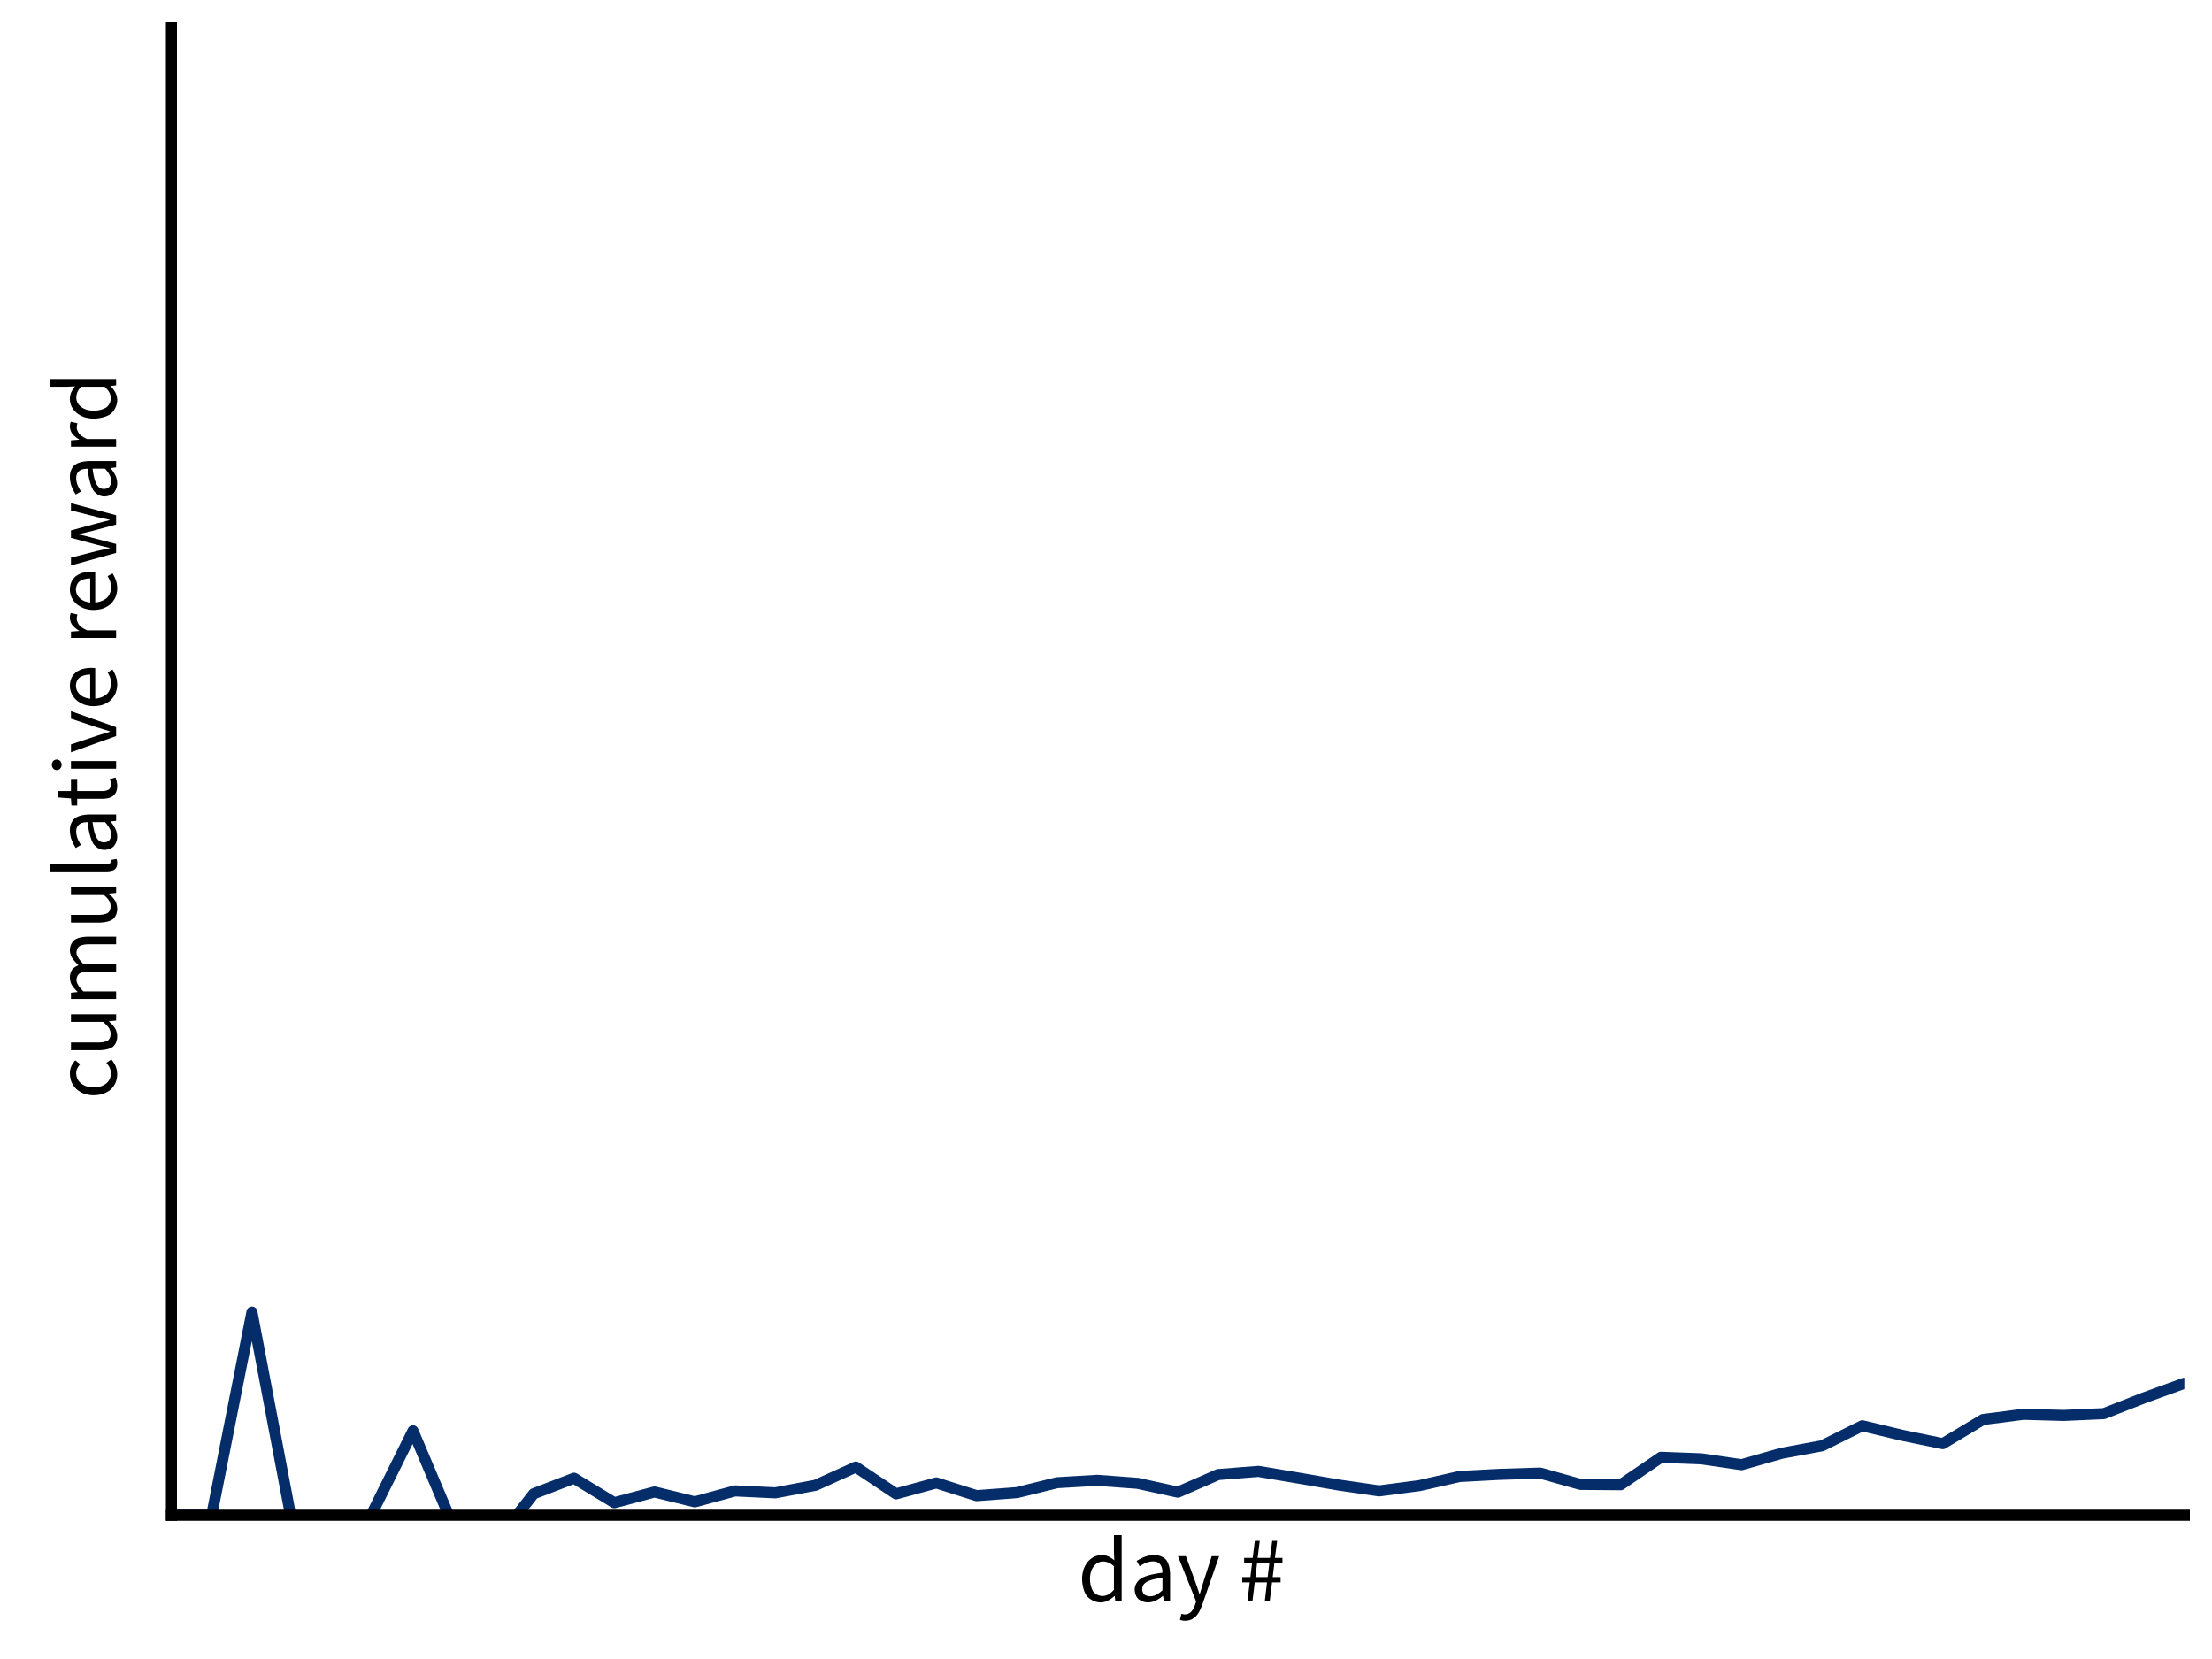
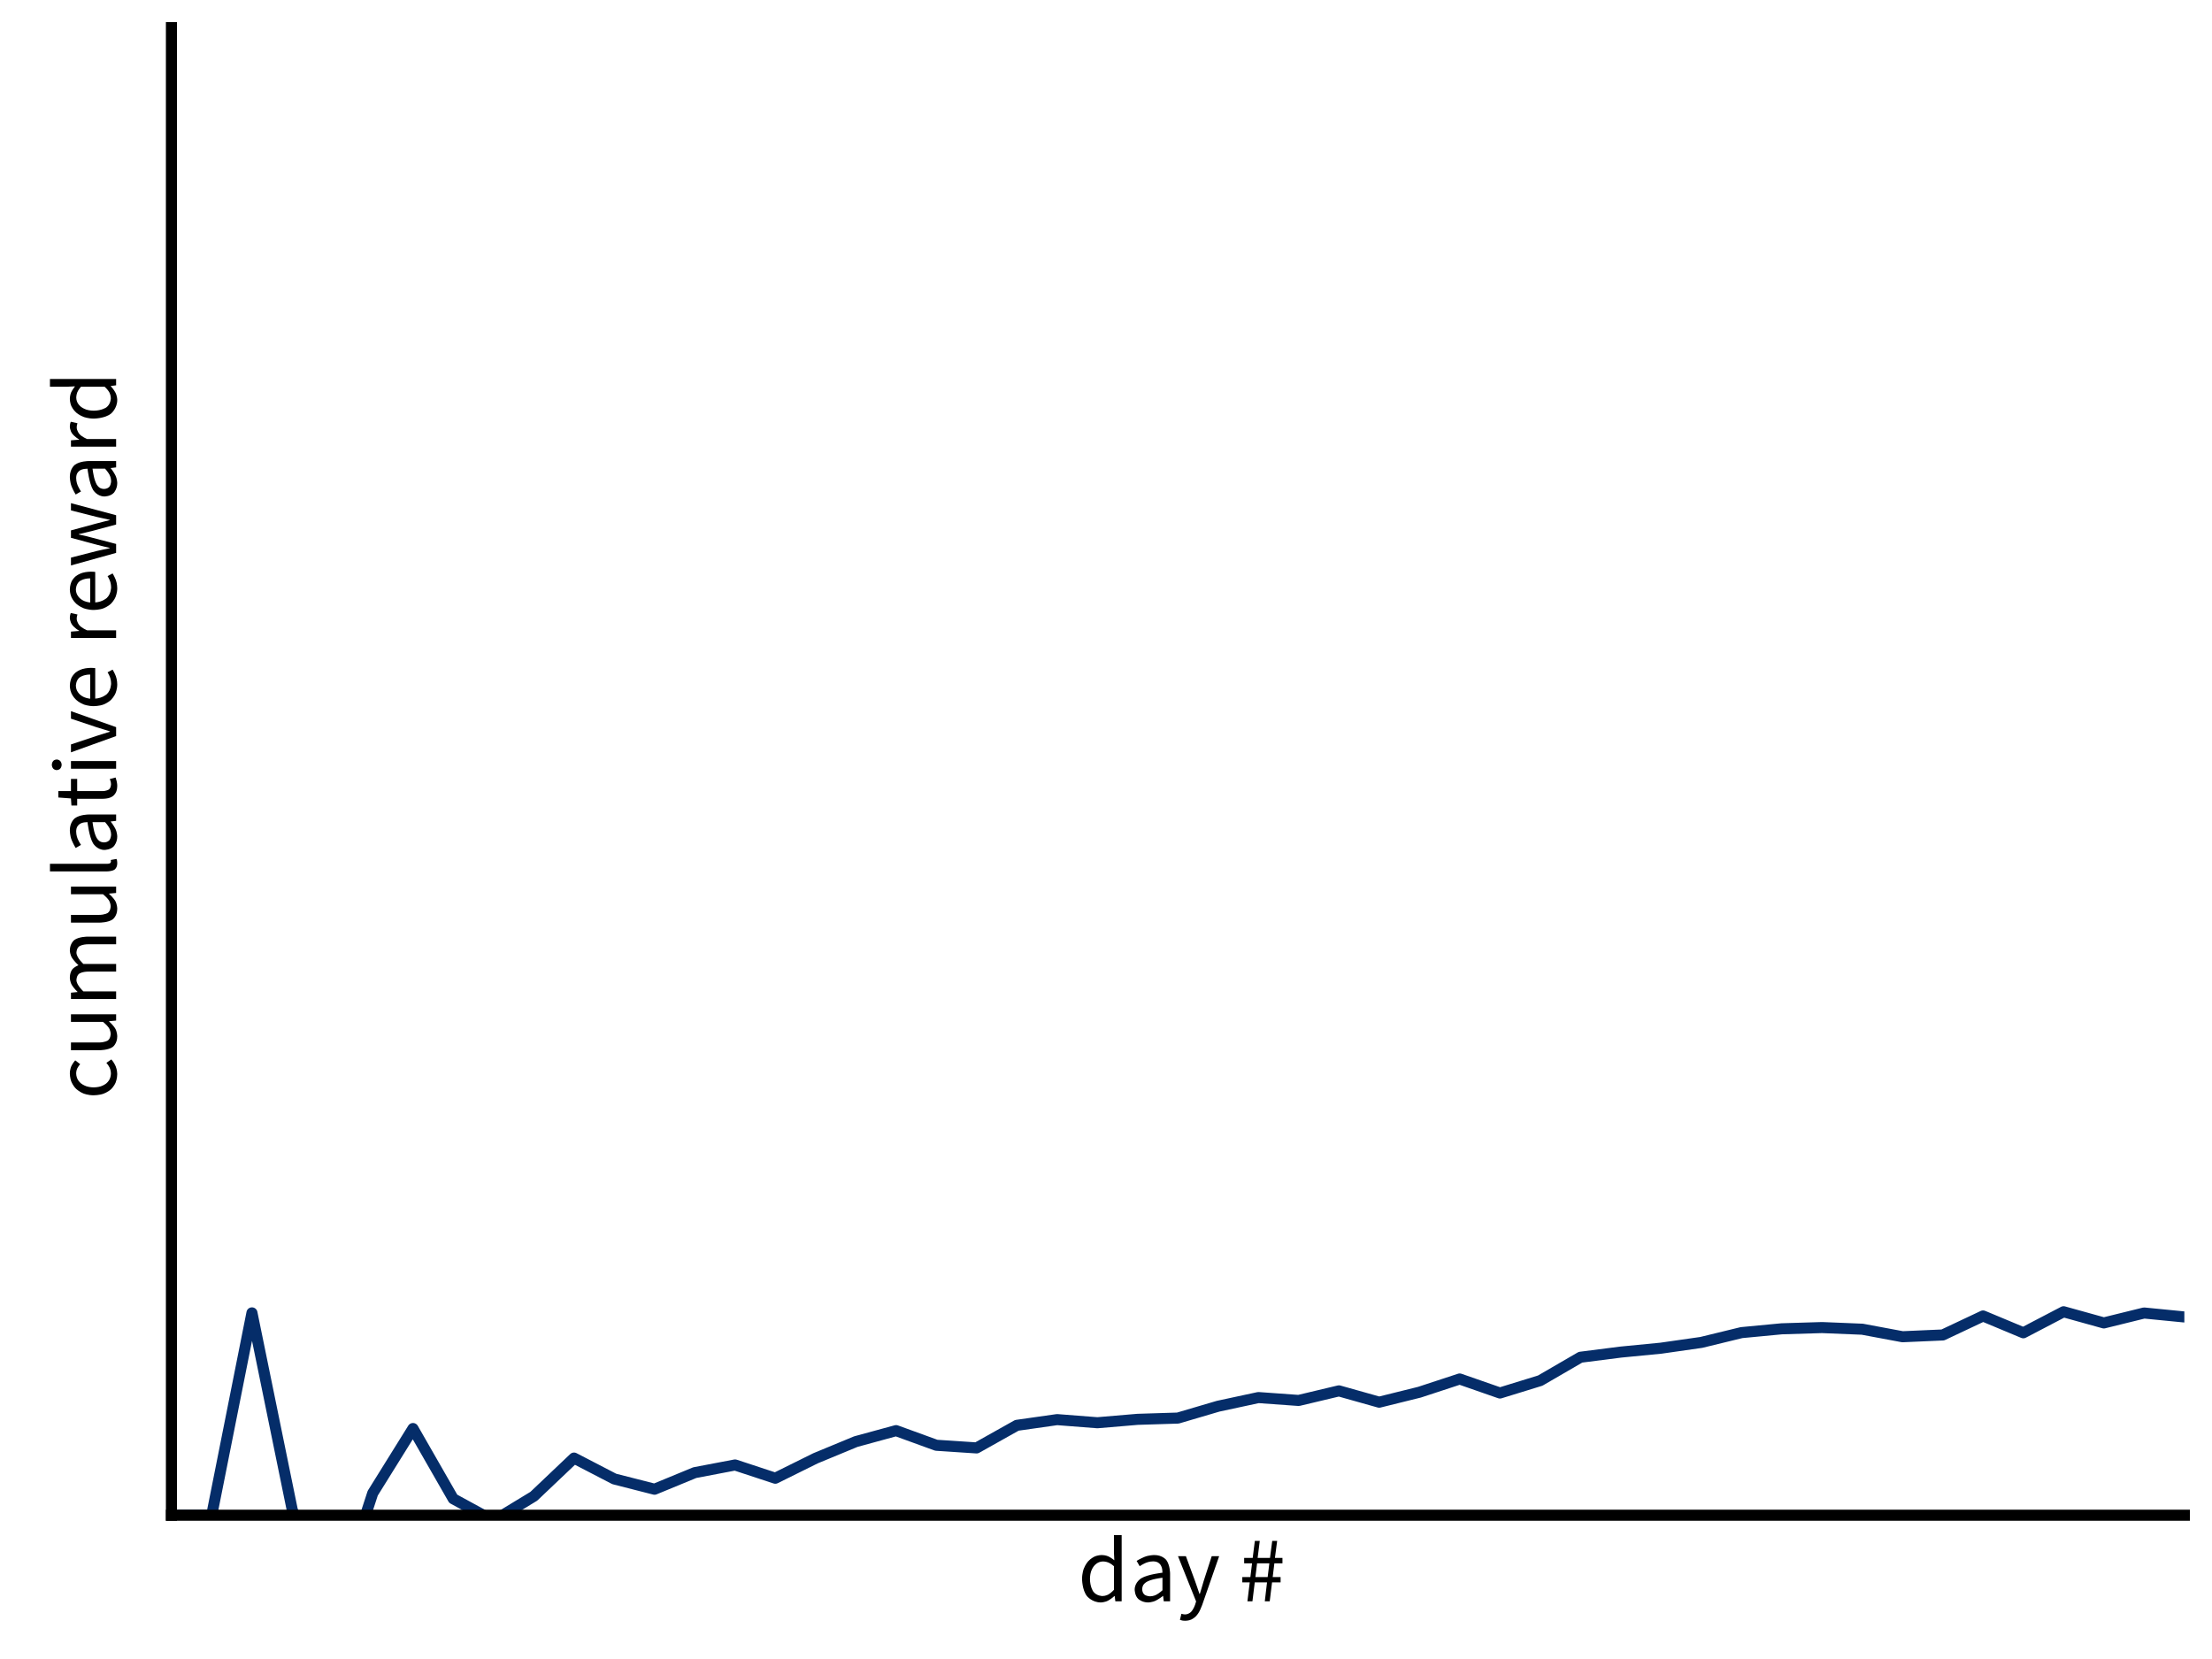
<svg xmlns="http://www.w3.org/2000/svg" height="600" stroke-opacity="1" viewBox="0.0 0.0 800.0 600.0" font-size="1" width="800" stroke="rgb(0,0,0)" version="1.1">
  <defs />
  <g stroke-linejoin="bevel" stroke-opacity="0.0" fill-opacity="0.0" stroke="rgb(0,0,0)" stroke-width="0.0" fill="rgb(0,0,0)" stroke-linecap="butt" stroke-miterlimit="10.0">
    <path d="M 0,0 v 600 h 800 v -600 Z" />
  </g>
  <g stroke-linejoin="round" stroke-opacity="1.0" fill-opacity="0.0" stroke="rgb(5,45,105)" stroke-width="4" fill="rgb(0,0,0)" stroke-linecap="round" stroke-miterlimit="10.0">
    <defs>
      <clipPath id="myClip1">
        <path d="M 62,10 v 538 h 728 v -538 Z" />
      </clipPath>
    </defs>
    <g clip-path="url(#myClip1)">
-       <path d="M 62,548 h 14.56 l 14.56,-73.453 l 14.56,76.531 l 14.56,48.59 l 14.56,-52.856 l 14.56,-29.332 l 14.56,34.44 l 14.56,6.808 l 14.56,-18.51 l 14.56,-5.601 l 14.56,8.858 l 14.56,-3.887 l 14.56,3.572 l 14.56,-3.96 l 14.56,0.699 l 14.56,-2.733 l 14.56,-6.593 l 14.56,9.703 l 14.56,-3.965 l 14.56,4.608 l 14.56,-1.097 l 14.56,-3.588 l 14.56,-0.858 l 14.56,1.087 l 14.56,3.193 l 14.56,-6.359 l 14.56,-1.159 l 14.56,2.434 l 14.56,2.513 l 14.56,2.114 l 14.56,-1.905 l 14.56,-3.306 l 14.56,-0.772 l 14.56,-0.452 l 14.56,4.083 l 14.56,0.118 l 14.56,-9.913 l 14.56,0.549 l 14.56,2.131 l 14.56,-4.145 l 14.56,-2.693 l 14.56,-7.247 l 14.56,3.486 l 14.56,2.991 l 14.56,-8.737 l 14.56,-1.883 l 14.56,0.409 l 14.56,-0.654 l 14.56,-5.705 l 14.56,-5.28 " />
+       <path d="M 62,548 h 14.56 l 14.56,-73.179 l 14.56,71.169 l 14.56,38.704 l 14.56,-44.654 l 14.56,-23.392 l 14.56,25.404 l 14.56,7.941 l 14.56,-8.837 l 14.56,-13.824 l 14.56,7.551 l 14.56,3.715 l 14.56,-5.999 l 14.56,-2.773 l 14.56,4.794 l 14.56,-7.215 l 14.56,-6.026 l 14.56,-3.973 l 14.56,5.294 l 14.56,0.96 l 14.56,-8.169 l 14.56,-2.069 l 14.56,1.13 l 14.56,-1.229 l 14.56,-0.457 l 14.56,-4.288 l 14.56,-3.131 l 14.56,1.046 l 14.56,-3.467 l 14.56,4.094 l 14.56,-3.607 l 14.56,-4.783 l 14.56,5.073 l 14.56,-4.487 l 14.56,-8.455 l 14.56,-1.859 l 14.56,-1.415 l 14.56,-2.082 l 14.56,-3.545 l 14.56,-1.383 l 14.56,-0.444 l 14.56,0.595 l 14.56,2.72 l 14.56,-0.64 l 14.56,-6.868 l 14.56,6.077 l 14.56,-7.607 l 14.56,4.046 l 14.56,-3.588 l 14.56,1.428 " />
    </g>
  </g>
  <g stroke-linejoin="bevel" stroke-opacity="0.0" fill-opacity="1.0" stroke="rgb(0,0,0)" stroke-width="0.0" fill="rgb(0,0,0)" stroke-linecap="butt" stroke-miterlimit="10.0">
    <path d="M 42,397.672 ZM 33.865,396.126 c -2.05,0 -3.647,-0.639 -3.647 -0.639c -1.597,-0.639 -2.706,-1.714 -2.706 -1.714c -1.109,-1.076 -1.681,-2.504 -1.681 -2.504c -0.571,-1.429 -0.571,-3.008 -0.571 -3.008c -0,-1.613 0.588,-2.773 0.588 -2.773c 0.588,-1.16 1.361,-2 1.361 -2l 1.782,1.378 c -0.639,0.74 -1.042,1.529 -1.042 1.529c -0.403,0.79 -0.403,1.765 -0.403 1.765c 0,1.109 0.454,2.05 0.454 2.05c 0.454,0.941 1.294,1.613 1.294 1.613c 0.84,0.672 2,1.059 2 1.059c 1.16,0.387 2.571,0.387 2.571 0.387c 1.412,-0 2.555,-0.37 2.555 -0.37c 1.143,-0.37 1.966,-1.025 1.966 -1.025c 0.824,-0.655 1.277,-1.597 1.277 -1.597c 0.454,-0.941 0.454,-2.05 0.454 -2.05c -0,-1.177 -0.487,-2.135 -0.487 -2.135c -0.487,-0.958 -1.16,-1.698 -1.16 -1.698l 1.815,-1.244 c 0.975,1.109 1.546,2.471 1.546 2.471c 0.571,1.361 0.571,2.84 0.571 2.84c 0,1.613 -0.571,3.025 -0.571 3.025c -0.571,1.412 -1.664,2.437 -1.664 2.437c -1.092,1.025 -2.689,1.613 -2.689 1.613c -1.597,0.588 -3.613,0.588 -3.613 0.588ZM 42,382.344 ZM 25.664,379.824 l -0,-2.79 l 9.983,-0 c 2.319,-0 3.345,-0.723 3.345 -0.723c 1.025,-0.723 1.025,-2.336 1.025 -2.336c -0,-1.277 -0.655,-2.252 -0.655 -2.252c -0.655,-0.975 -2.101,-2.151 -2.101 -2.151l -11.597,0 l -0,-2.756 l 16.336,-0 l 0,2.286 l -2.555,0.235 l 0,0.101 c 1.345,1.143 2.151,2.403 2.151 2.403c 0.807,1.26 0.807,2.975 0.807 2.975c 0,2.622 -1.613,3.815 -1.613 3.815c -1.613,1.193 -4.773,1.193 -4.773 1.193l -10.353,0 ZM 42,364.059 ZM 25.664,361.303 l -0,-2.286 l 2.353,-0.235 l -0,-0.101 c -1.177,-1.076 -1.966,-2.336 -1.966 -2.336c -0.79,-1.26 -0.79,-2.74 -0.79 -2.74c -0,-1.882 0.824,-2.941 0.824 -2.941c 0.824,-1.059 2.303,-1.563 2.303 -1.563c -1.412,-1.277 -2.269,-2.571 -2.269 -2.571c -0.857,-1.294 -0.857,-2.807 -0.857 -2.807c -0,-2.521 1.613,-3.748 1.613 -3.748c 1.613,-1.227 4.773,-1.227 4.773 -1.227l 10.353,-0 l 0,2.756 l -9.983,0 c -2.319,0 -3.345,0.74 -3.345 0.74c -1.025,0.74 -1.025,2.286 -1.025 2.286c 0,1.849 2.521,4.101 2.521 4.101l 11.832,-0 l 0,2.756 l -9.983,0 c -2.319,0 -3.345,0.74 -3.345 0.74c -1.025,0.74 -1.025,2.319 -1.025 2.319c 0,1.849 2.521,4.101 2.521 4.101l 11.832,-0 l 0,2.756 l -16.336,0 ZM 42,336.193 ZM 25.664,333.672 l -0,-2.79 l 9.983,-0 c 2.319,-0 3.345,-0.723 3.345 -0.723c 1.025,-0.723 1.025,-2.336 1.025 -2.336c -0,-1.277 -0.655,-2.252 -0.655 -2.252c -0.655,-0.975 -2.101,-2.151 -2.101 -2.151l -11.597,0 l -0,-2.756 l 16.336,-0 l 0,2.286 l -2.555,0.235 l 0,0.101 c 1.345,1.143 2.151,2.403 2.151 2.403c 0.807,1.26 0.807,2.975 0.807 2.975c 0,2.622 -1.613,3.815 -1.613 3.815c -1.613,1.193 -4.773,1.193 -4.773 1.193l -10.353,0 ZM 42,317.908 ZM 18.067,315.151 l -0,-2.756 l 20.84,-0 c 0.672,-0 0.941,-0.235 0.941 -0.235c 0.269,-0.235 0.269,-0.538 0.269 -0.538l -0,-0.252 c 0,0 -0.067,-0.353 -0.067 -0.353l 2.084,-0.37 c 0.135,0.269 0.202,0.639 0.202 0.639c 0.067,0.37 0.067,0.941 0.067 0.941c 0,1.58 -0.941,2.252 -0.941 2.252c -0.941,0.672 -2.756,0.672 -2.756 0.672l -20.639,0 ZM 42,309.336 ZM 37.765,307.387 c -2.689,0 -4.118,-2.403 -4.118 -2.403c -1.429,-2.403 -2,-7.647 -2 -7.647c -0.773,0 -1.513,0.151 -1.513 0.151c -0.74,0.151 -1.311,0.538 -1.311 0.538c -0.571,0.387 -0.924,1.025 -0.924 1.025c -0.353,0.639 -0.353,1.647 -0.353 1.647c 0,1.445 0.538,2.672 0.538 2.672c 0.538,1.227 1.21,2.202 1.21 2.202l -1.916,1.109 c -0.74,-1.143 -1.429,-2.79 -1.429 -2.79c -0.689,-1.647 -0.689,-3.63 -0.689 -3.63c -0,-2.992 1.832,-4.336 1.832 -4.336c 1.832,-1.345 4.891,-1.345 4.891 -1.345l 10.017,-0 l 0,2.286 l -1.95,0.235 l 0,0.067 c 0.975,1.177 1.664,2.538 1.664 2.538c 0.689,1.361 0.689,2.874 0.689 2.874c 0,2.084 -1.21,3.445 -1.21 3.445c -1.21,1.361 -3.429,1.361 -3.429 1.361ZM 37.765,307.387 ZM 37.563,304.664 c 1.412,-0 2.017,-0.824 2.017 -0.824c 0.605,-0.824 0.605,-2.034 0.605 -2.034c -0,-1.177 -0.555,-2.235 -0.555 -2.235c -0.555,-1.059 -1.63,-2.235 -1.63 -2.235l -4.538,0 c 0.269,2.05 0.639,3.462 0.639 3.462c 0.37,1.412 0.874,2.269 0.874 2.269c 0.504,0.857 1.16,1.227 1.16 1.227c 0.655,0.37 1.429,0.37 1.429 0.37ZM 42,292.126 ZM 27.916,288.899 l 0,2.42 l -2.084,0 l -0.168,-2.555 l -4.571,-0.336 l -0,-2.319 l 4.571,-0 l -0,-4.403 l 2.252,-0 l 0,4.403 l 9.076,-0 c 1.513,-0 2.336,-0.555 2.336 -0.555c 0.824,-0.555 0.824,-1.966 0.824 -1.966c -0,-0.437 -0.135,-0.941 -0.135 -0.941c -0.135,-0.504 -0.302,-0.908 -0.302 -0.908l 2.084,-0.538 c 0.235,0.672 0.42,1.462 0.42 1.462c 0.185,0.79 0.185,1.563 0.185 1.563c 0,1.311 -0.403,2.202 -0.403 2.202c -0.403,0.891 -1.109,1.445 -1.109 1.445c -0.706,0.555 -1.714,0.79 -1.714 0.79c -1.008,0.235 -2.219,0.235 -2.219 0.235l -9.042,0 ZM 42,280.765 ZM 22.302,276.597 c 0,0.807 -0.504,1.361 -0.504 1.361c -0.504,0.555 -1.277,0.555 -1.277 0.555c -0.807,0 -1.294,-0.555 -1.294 -0.555c -0.487,-0.555 -0.487,-1.361 -0.487 -1.361c -0,-0.807 0.487,-1.361 0.487 -1.361c 0.487,-0.555 1.294,-0.555 1.294 -0.555c 0.773,-0 1.277,0.555 1.277 0.555c 0.504,0.555 0.504,1.361 0.504 1.361ZM 22.302,276.597 ZM 25.664,278.008 l -0,-2.756 l 16.336,-0 l 0,2.756 l -16.336,0 ZM 42,272.496 ZM 25.664,272.092 l -0,-2.857 l 9.277,-3.092 c 1.21,-0.37 2.42,-0.756 2.42 -0.756c 1.21,-0.387 2.387,-0.756 2.387 -0.756l -0,-0.135 c -1.177,-0.37 -2.387,-0.74 -2.387 -0.74l -2.42,-0.74 l -9.277,-3.092 l -0,-2.723 l 16.336,5.782 l 0,3.227 ZM 42,256.933 ZM 33.865,255.387 c -2.017,0 -3.613,-0.622 -3.613 -0.622c -1.597,-0.622 -2.706,-1.647 -2.706 -1.647c -1.109,-1.025 -1.698,-2.336 -1.698 -2.336c -0.588,-1.311 -0.588,-2.723 -0.588 -2.723c -0,-1.546 0.538,-2.773 0.538 -2.773c 0.538,-1.227 1.546,-2.05 1.546 -2.05c 1.008,-0.824 2.42,-1.26 2.42 -1.26c 1.412,-0.437 3.16,-0.437 3.16 -0.437c 0.908,-0 1.513,0.101 1.513 0.101l 0,11.025 c 2.655,-0.168 4.202,-1.63 4.202 -1.63c 1.546,-1.462 1.546,-3.815 1.546 -3.815c -0,-1.177 -0.353,-2.168 -0.353 -2.168c -0.353,-0.992 -0.924,-1.899 -0.924 -1.899l 1.815,-0.975 c 0.672,1.076 1.177,2.387 1.177 2.387c 0.504,1.311 0.504,2.992 0.504 2.992c 0,1.647 -0.588,3.076 -0.588 3.076c -0.588,1.429 -1.681,2.487 -1.681 2.487c -1.092,1.059 -2.672,1.664 -2.672 1.664c -1.58,0.605 -3.597,0.605 -3.597 0.605ZM 33.865,255.387 ZM 32.622,243.958 c -2.521,0 -3.849,1.059 -3.849 1.059c -1.328,1.059 -1.328,2.975 -1.328 2.975c 0,0.874 0.353,1.664 0.353 1.664c 0.353,0.79 1.008,1.429 1.008 1.429c 0.655,0.639 1.613,1.059 1.613 1.059c 0.958,0.42 2.202,0.555 2.202 0.555l -0,-8.739 ZM 42,233.471 ZM 25.664,230.714 l -0,-2.286 l 2.958,-0.235 l -0,-0.101 c -1.546,-0.84 -2.454,-2.034 -2.454 -2.034c -0.908,-1.193 -0.908,-2.605 -0.908 -2.605c -0,-0.975 0.336,-1.748 0.336 -1.748l 2.42,0.538 c -0.135,0.403 -0.202,0.74 -0.202 0.74c -0.067,0.336 -0.067,0.84 -0.067 0.84c 0,1.042 0.84,2.168 0.84 2.168c 0.84,1.126 2.924,1.966 2.924 1.966l 10.487,-0 l 0,2.756 l -16.336,0 ZM 42,222.143 ZM 33.865,220.597 c -2.017,0 -3.613,-0.622 -3.613 -0.622c -1.597,-0.622 -2.706,-1.647 -2.706 -1.647c -1.109,-1.025 -1.698,-2.336 -1.698 -2.336c -0.588,-1.311 -0.588,-2.723 -0.588 -2.723c -0,-1.546 0.538,-2.773 0.538 -2.773c 0.538,-1.227 1.546,-2.05 1.546 -2.05c 1.008,-0.824 2.42,-1.26 2.42 -1.26c 1.412,-0.437 3.16,-0.437 3.16 -0.437c 0.908,-0 1.513,0.101 1.513 0.101l 0,11.025 c 2.655,-0.168 4.202,-1.63 4.202 -1.63c 1.546,-1.462 1.546,-3.815 1.546 -3.815c -0,-1.177 -0.353,-2.168 -0.353 -2.168c -0.353,-0.992 -0.924,-1.899 -0.924 -1.899l 1.815,-0.975 c 0.672,1.076 1.177,2.387 1.177 2.387c 0.504,1.311 0.504,2.992 0.504 2.992c 0,1.647 -0.588,3.076 -0.588 3.076c -0.588,1.429 -1.681,2.487 -1.681 2.487c -1.092,1.059 -2.672,1.664 -2.672 1.664c -1.58,0.605 -3.597,0.605 -3.597 0.605ZM 33.865,220.597 ZM 32.622,209.168 c -2.521,0 -3.849,1.059 -3.849 1.059c -1.328,1.059 -1.328,2.975 -1.328 2.975c 0,0.874 0.353,1.664 0.353 1.664c 0.353,0.79 1.008,1.429 1.008 1.429c 0.655,0.639 1.613,1.059 1.613 1.059c 0.958,0.42 2.202,0.555 2.202 0.555l -0,-8.739 ZM 42,205.303 ZM 25.664,204.496 l -0,-2.824 l 9.445,-2.42 c 1.177,-0.269 2.286,-0.504 2.286 -0.504c 1.109,-0.235 2.252,-0.471 2.252 -0.471l -0,-0.135 c -1.143,-0.269 -2.269,-0.538 -2.269 -0.538c -1.126,-0.269 -2.269,-0.571 -2.269 -0.571l -9.445,-2.521 l -0,-2.689 l 9.445,-2.555 c 1.177,-0.302 2.286,-0.588 2.286 -0.588c 1.109,-0.286 2.252,-0.555 2.252 -0.555l -0,-0.135 c -1.143,-0.269 -2.252,-0.504 -2.252 -0.504c -1.109,-0.235 -2.286,-0.504 -2.286 -0.504l -9.445,-2.387 l -0,-2.622 l 16.336,4.37 l 0,3.361 l -8.773,2.353 c -1.177,0.302 -2.319,0.555 -2.319 0.555c -1.143,0.252 -2.387,0.555 -2.387 0.555l 0,0.135 c 1.244,0.269 2.403,0.538 2.403 0.538c 1.16,0.269 2.336,0.605 2.336 0.605l 8.739,2.286 l 0,3.227 ZM 42,181.504 ZM 37.765,179.555 c -2.689,0 -4.118,-2.403 -4.118 -2.403c -1.429,-2.403 -2,-7.647 -2 -7.647c -0.773,0 -1.513,0.151 -1.513 0.151c -0.74,0.151 -1.311,0.538 -1.311 0.538c -0.571,0.387 -0.924,1.025 -0.924 1.025c -0.353,0.639 -0.353,1.647 -0.353 1.647c 0,1.445 0.538,2.672 0.538 2.672c 0.538,1.227 1.21,2.202 1.21 2.202l -1.916,1.109 c -0.74,-1.143 -1.429,-2.79 -1.429 -2.79c -0.689,-1.647 -0.689,-3.63 -0.689 -3.63c -0,-2.992 1.832,-4.336 1.832 -4.336c 1.832,-1.345 4.891,-1.345 4.891 -1.345l 10.017,-0 l 0,2.286 l -1.95,0.235 l 0,0.067 c 0.975,1.177 1.664,2.538 1.664 2.538c 0.689,1.361 0.689,2.874 0.689 2.874c 0,2.084 -1.21,3.445 -1.21 3.445c -1.21,1.361 -3.429,1.361 -3.429 1.361ZM 37.765,179.555 ZM 37.563,176.832 c 1.412,-0 2.017,-0.824 2.017 -0.824c 0.605,-0.824 0.605,-2.034 0.605 -2.034c -0,-1.177 -0.555,-2.235 -0.555 -2.235c -0.555,-1.059 -1.63,-2.235 -1.63 -2.235l -4.538,0 c 0.269,2.05 0.639,3.462 0.639 3.462c 0.37,1.412 0.874,2.269 0.874 2.269c 0.504,0.857 1.16,1.227 1.16 1.227c 0.655,0.37 1.429,0.37 1.429 0.37ZM 42,164.294 ZM 25.664,161.538 l -0,-2.286 l 2.958,-0.235 l -0,-0.101 c -1.546,-0.84 -2.454,-2.034 -2.454 -2.034c -0.908,-1.193 -0.908,-2.605 -0.908 -2.605c -0,-0.975 0.336,-1.748 0.336 -1.748l 2.42,0.538 c -0.135,0.403 -0.202,0.74 -0.202 0.74c -0.067,0.336 -0.067,0.84 -0.067 0.84c 0,1.042 0.84,2.168 0.84 2.168c 0.84,1.126 2.924,1.966 2.924 1.966l 10.487,-0 l 0,2.756 l -16.336,0 ZM 42,152.966 ZM 33.865,151.387 c -1.983,0 -3.58,-0.588 -3.58 -0.588c -1.597,-0.588 -2.706,-1.563 -2.706 -1.563c -1.109,-0.975 -1.714,-2.252 -1.714 -2.252c -0.605,-1.277 -0.605,-2.689 -0.605 -2.689c -0,-1.412 0.504,-2.454 0.504 -2.454c 0.504,-1.042 1.378,-2.118 1.378 -2.118l -2.79,0.135 l -6.286,0 l -0,-2.79 l 23.933,-0 l 0,2.286 l -1.916,0.235 l 0,0.101 c 0.941,0.975 1.63,2.235 1.63 2.235c 0.689,1.26 0.689,2.706 0.689 2.706c 0,3.092 -2.219,4.924 -2.219 4.924c -2.219,1.832 -6.319,1.832 -6.319 1.832ZM 33.865,151.387 ZM 33.832,148.529 c 2.958,-0 4.605,-1.177 4.605 -1.177c 1.647,-1.177 1.647,-3.328 1.647 -3.328c -0,-1.143 -0.555,-2.151 -0.555 -2.151c -0.555,-1.008 -1.698,-2.017 -1.698 -2.017l -8.538,0 c -0.941,1.042 -1.328,2 -1.328 2c -0.387,0.958 -0.387,1.966 -0.387 1.966c 0,0.975 0.454,1.832 0.454 1.832c 0.454,0.857 1.277,1.496 1.277 1.496c 0.824,0.639 1.966,1.008 1.966 1.008c 1.143,0.37 2.555,0.37 2.555 0.37Z" />
  </g>
  <g stroke-linejoin="miter" stroke-opacity="1.0" fill-opacity="0.0" stroke="rgb(0,0,0)" stroke-width="4" fill="rgb(0,0,0)" stroke-linecap="square" stroke-miterlimit="10.0">
    <path d="M 62,548 v -538 " />
  </g>
  <g stroke-linejoin="miter" stroke-opacity="1.0" fill-opacity="0.0" stroke="rgb(0,0,0)" stroke-width="4" fill="rgb(0,0,0)" stroke-linecap="square" stroke-miterlimit="10.0">
    <path d="M 62,548 h 728 " />
  </g>
  <g stroke-linejoin="bevel" stroke-opacity="0.0" fill-opacity="1.0" stroke="rgb(0,0,0)" stroke-width="0.0" fill="rgb(0,0,0)" stroke-linecap="butt" stroke-miterlimit="10.0">
    <path d="M 389.765,579.143 ZM 391.344,571.008 c 0,-1.983 0.588,-3.58 0.588 -3.58c 0.588,-1.597 1.563,-2.706 1.563 -2.706c 0.975,-1.109 2.252,-1.714 2.252 -1.714c 1.277,-0.605 2.689,-0.605 2.689 -0.605c 1.412,0 2.454,0.504 2.454 0.504c 1.042,0.504 2.118,1.378 2.118 1.378l -0.135,-2.79 v -6.286 h 2.79 v 23.933 h -2.286 l -0.235,-1.916 h -0.101 c -0.975,0.941 -2.235,1.63 -2.235 1.63c -1.26,0.689 -2.706,0.689 -2.706 0.689c -3.092,-0 -4.924,-2.219 -4.924 -2.219c -1.832,-2.219 -1.832,-6.319 -1.832 -6.319ZM 391.344,571.008 ZM 394.202,570.975 c 0,2.958 1.177,4.605 1.177 4.605c 1.177,1.647 3.328,1.647 3.328 1.647c 1.143,0 2.151,-0.555 2.151 -0.555c 1.008,-0.555 2.017,-1.698 2.017 -1.698v -8.538 c -1.042,-0.941 -2,-1.328 -2 -1.328c -0.958,-0.387 -1.966,-0.387 -1.966 -0.387c -0.975,-0 -1.832,0.454 -1.832 0.454c -0.857,0.454 -1.496,1.277 -1.496 1.277c -0.639,0.824 -1.008,1.966 -1.008 1.966c -0.37,1.143 -0.37,2.555 -0.37 2.555ZM 408.42,579.143 ZM 410.37,574.908 c 0,-2.689 2.403,-4.118 2.403 -4.118c 2.403,-1.429 7.647,-2 7.647 -2c 0,-0.773 -0.151,-1.513 -0.151 -1.513c -0.151,-0.74 -0.538,-1.311 -0.538 -1.311c -0.387,-0.571 -1.025,-0.924 -1.025 -0.924c -0.639,-0.353 -1.647,-0.353 -1.647 -0.353c -1.445,-0 -2.672,0.538 -2.672 0.538c -1.227,0.538 -2.202,1.21 -2.202 1.21l -1.109,-1.916 c 1.143,-0.74 2.79,-1.429 2.79 -1.429c 1.647,-0.689 3.63,-0.689 3.63 -0.689c 2.992,0 4.336,1.832 4.336 1.832c 1.345,1.832 1.345,4.891 1.345 4.891v 10.017 h -2.286 l -0.235,-1.95 h -0.067 c -1.177,0.975 -2.538,1.664 -2.538 1.664c -1.361,0.689 -2.874,0.689 -2.874 0.689c -2.084,-0 -3.445,-1.21 -3.445 -1.21c -1.361,-1.21 -1.361,-3.429 -1.361 -3.429ZM 410.37,574.908 ZM 413.092,574.706 c 0,1.412 0.824,2.017 0.824 2.017c 0.824,0.605 2.034,0.605 2.034 0.605c 1.177,0 2.235,-0.555 2.235 -0.555c 1.059,-0.555 2.235,-1.63 2.235 -1.63v -4.538 c -2.05,0.269 -3.462,0.639 -3.462 0.639c -1.412,0.37 -2.269,0.874 -2.269 0.874c -0.857,0.504 -1.227,1.16 -1.227 1.16c -0.37,0.655 -0.37,1.429 -0.37 1.429ZM 425.63,579.143 ZM 427.277,583.647 l 0.605,0.151 c 0,0 0.639,0.084 0.639 0.084c 1.412,0 2.303,-0.992 2.303 -0.992c 0.891,-0.992 1.395,-2.504 1.395 -2.504l 0.37,-1.21 l -6.555,-16.37 h 2.857 l 3.328,9.042 c 0.37,1.076 0.79,2.269 0.79 2.269c 0.42,1.193 0.79,2.336 0.79 2.336h 0.135 c 0.37,-1.109 0.706,-2.319 0.706 -2.319c 0.336,-1.21 0.672,-2.286 0.672 -2.286l 2.924,-9.042 h 2.689 l -6.151,17.681 c -0.437,1.21 -0.975,2.252 -0.975 2.252c -0.538,1.042 -1.277,1.798 -1.277 1.798c -0.74,0.756 -1.681,1.193 -1.681 1.193c -0.941,0.437 -2.185,0.437 -2.185 0.437c -0.571,-0 -1.042,-0.084 -1.042 -0.084c -0.471,-0.084 -0.874,-0.252 -0.874 -0.252l 0.538,-2.185 h 0 ZM 448.118,579.143 ZM 451.983,572.286 h -2.689 v -1.916 h 2.924 l 0.605,-4.975 h -2.857 v -1.95 h 3.092 l 0.773,-6.151 h 1.782 l -0.773,6.151 h 4.471 l 0.807,-6.151 h 1.782 l -0.807,6.151 h 2.723 v 1.95 h -2.924 l -0.605,4.975 h 2.857 v 1.916 h -3.092 l -0.84,6.857 h -1.782 l 0.807,-6.857 h -4.437 l -0.84,6.857 h -1.815 ZM 451.983,572.286 ZM 458.471,570.37 l 0.605,-4.975 h -4.437 l -0.605,4.975 h 4.437 Z" />
  </g>
</svg>
